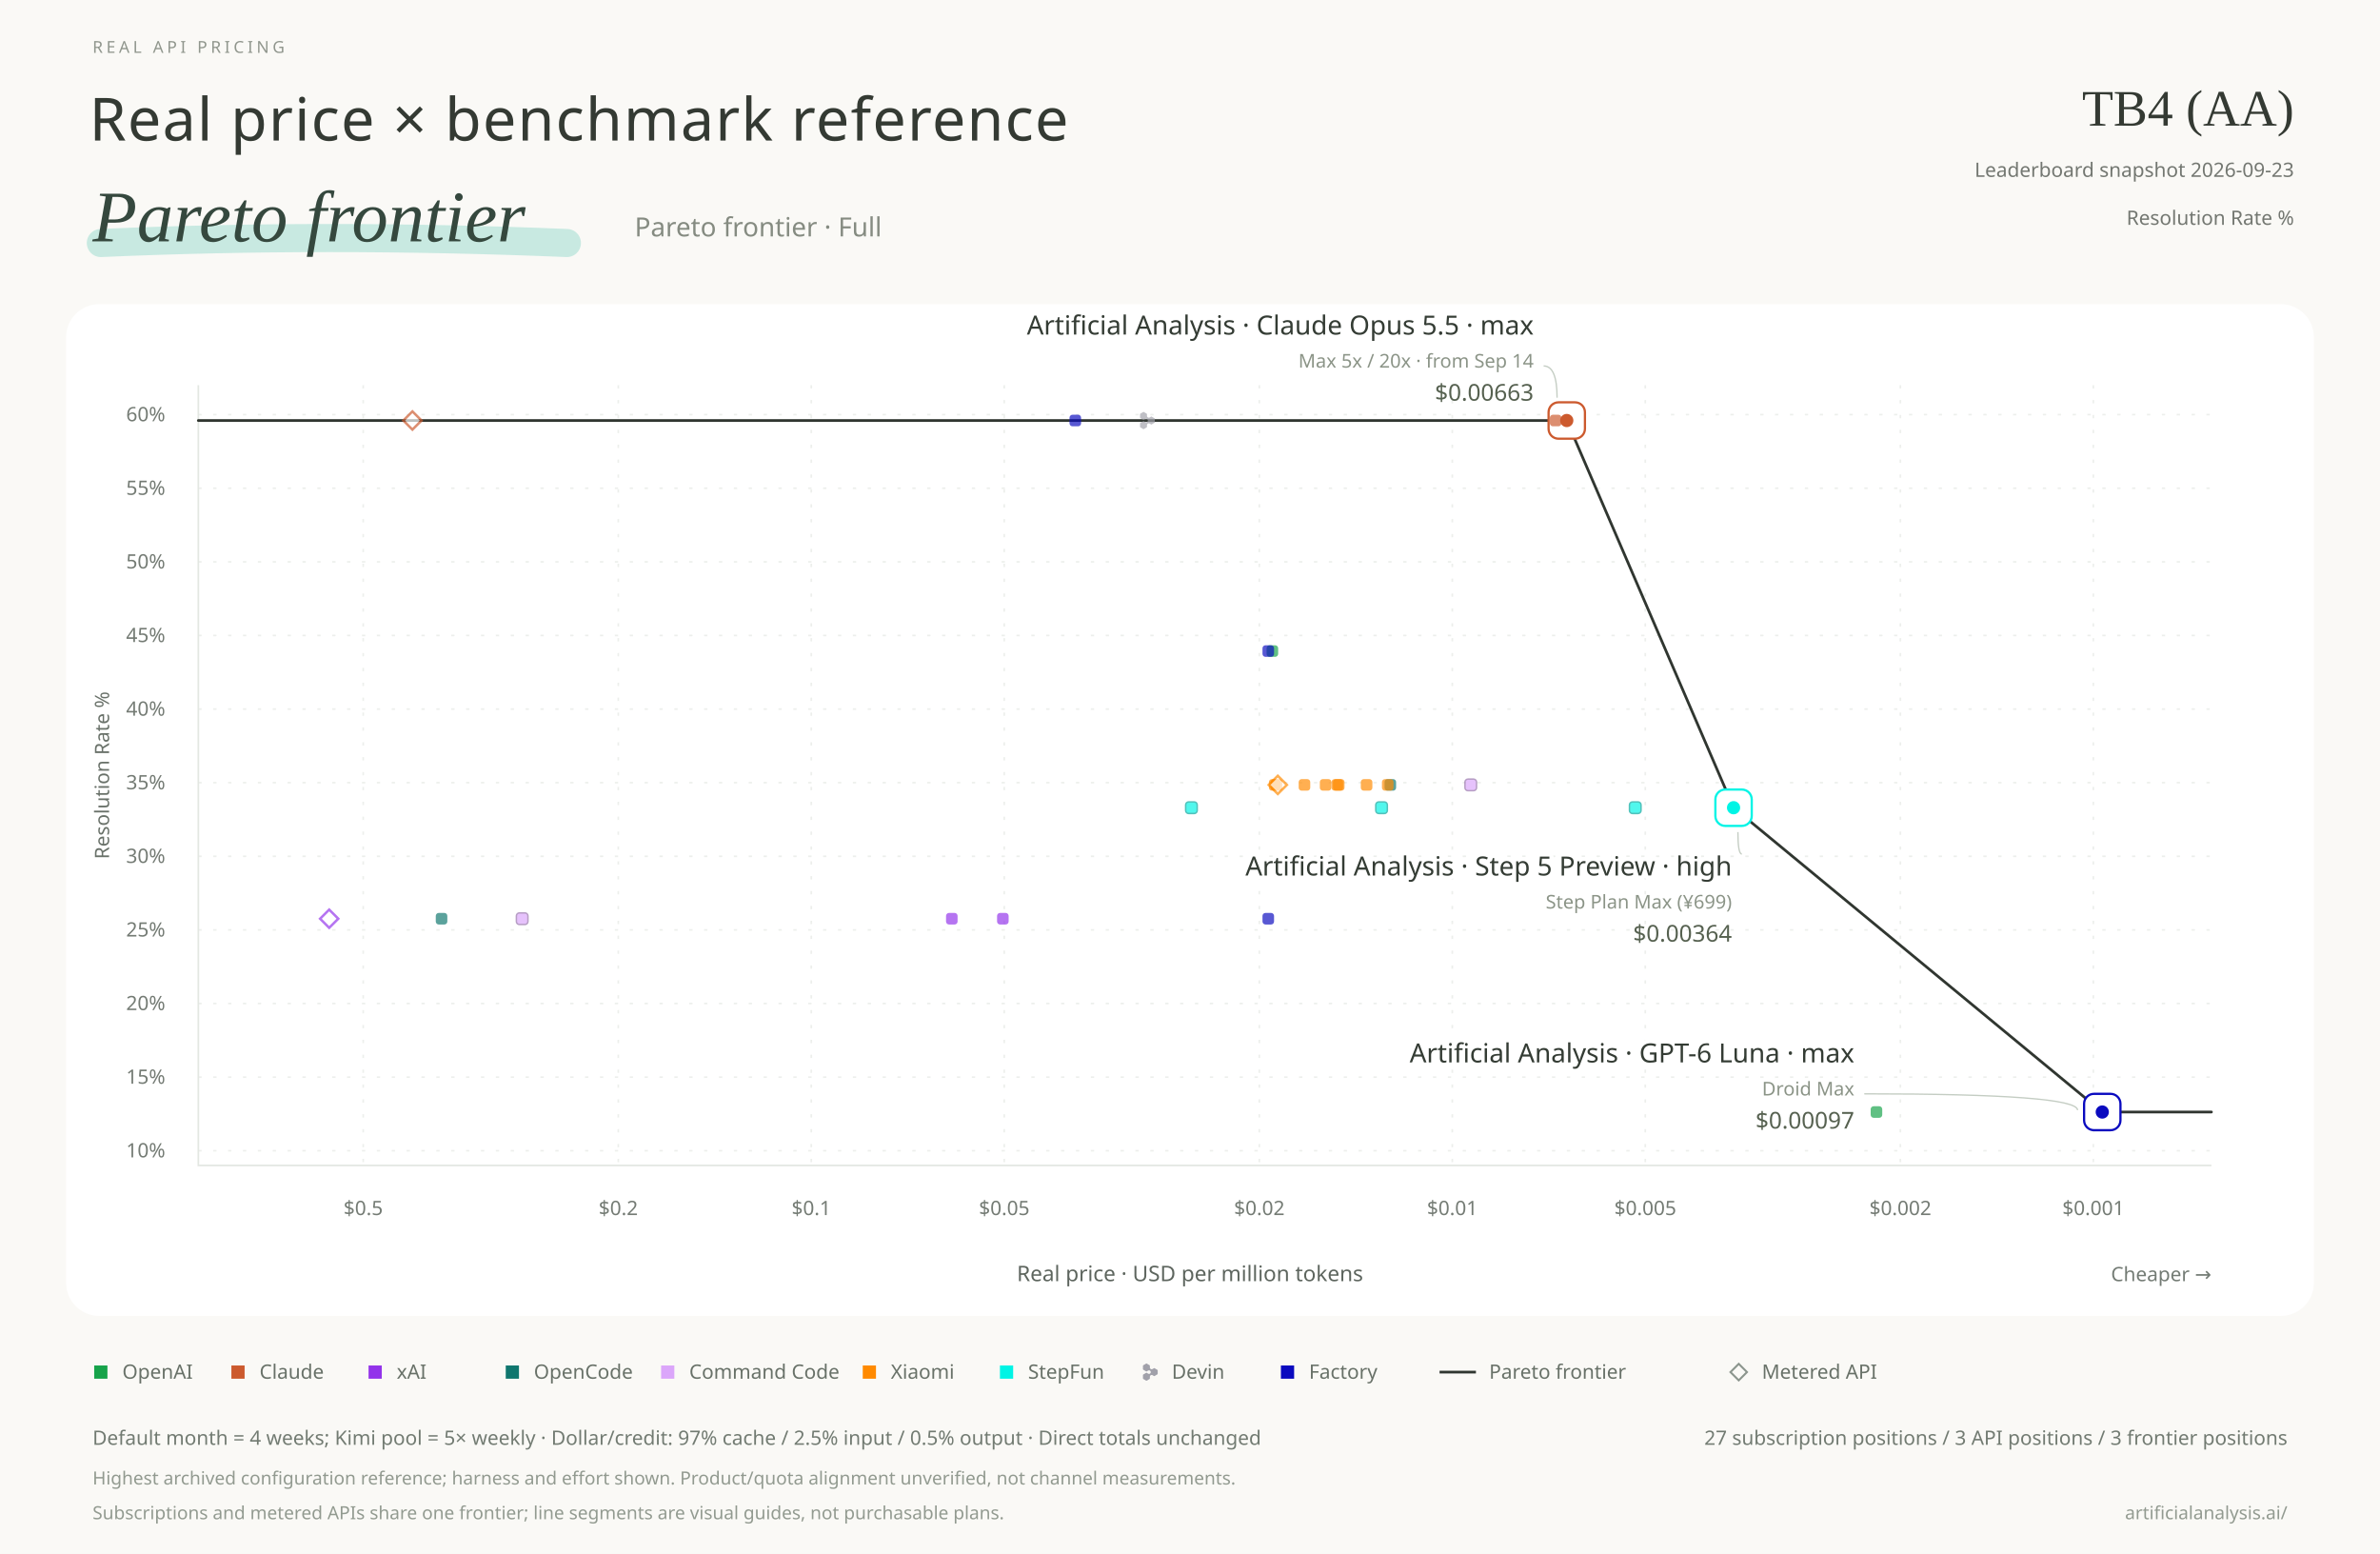
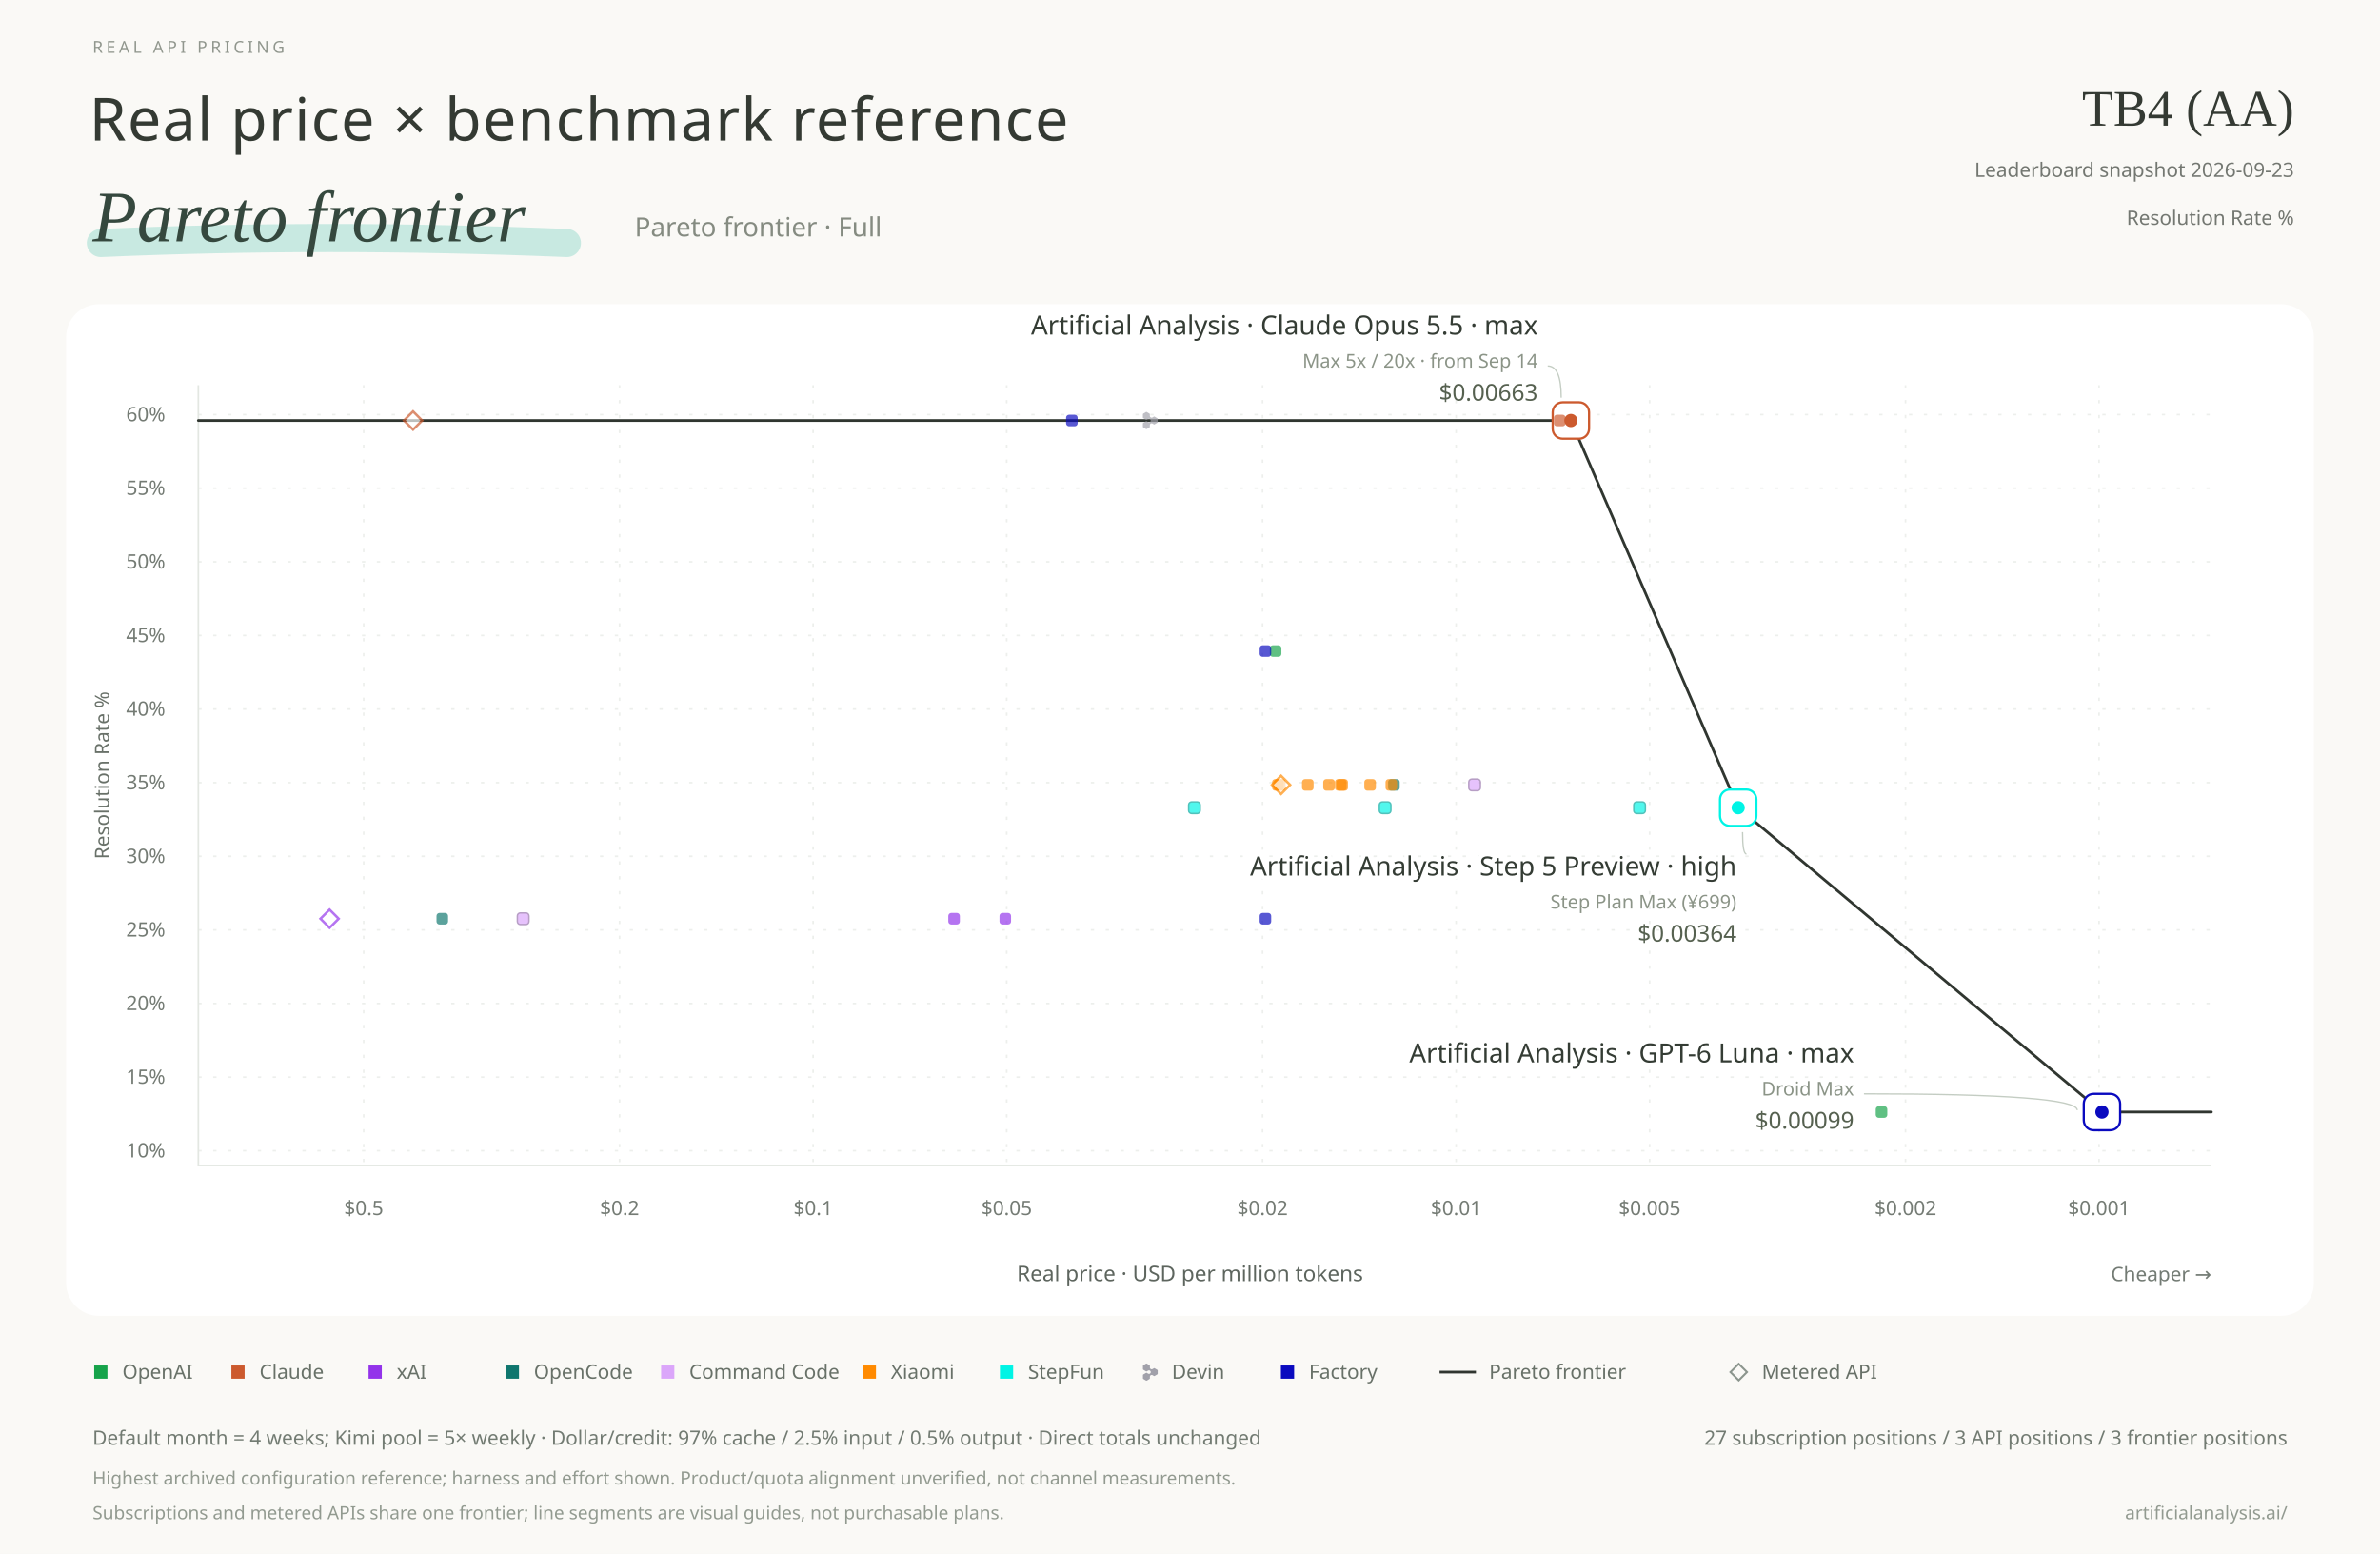
<svg xmlns="http://www.w3.org/2000/svg" width="1440" height="940" viewBox="0 0 1440 940" role="img" aria-labelledby="title desc">
  <style>text{font-family:"Microsoft YaHei","Segoe UI",sans-serif} .serif{font-family:"Times New Roman",serif} .number{font-family:"Segoe UI",sans-serif;font-variant-numeric:tabular-nums} .label-name{paint-order:stroke;stroke:#fff;stroke-width:5px;stroke-linejoin:round} .point:hover{opacity:1}</style>
  <rect width="1440" height="940" fill="#FAF9F6" />
  <text x="56.000" y="32.000" font-size="10" fill="#90968D" text-anchor="start" font-weight="400" letter-spacing="2.1">REAL API PRICING</text>
  <text x="54.000" y="85.000" font-size="36" fill="#343A33" text-anchor="start" font-weight="300" letter-spacing=".8">Real price × benchmark reference</text>
  <path d="M61 147 Q197 141 343 147" stroke="#9FDDD0" stroke-width="17" stroke-linecap="round" opacity=".55" fill="none" />
  <text x="56.000" y="146.000" font-size="44" fill="#35483E" text-anchor="start" font-weight="400" class="serif" font-style="italic">Pareto frontier</text>
  <text x="384.000" y="143.000" font-size="16" fill="#858B81" text-anchor="start" font-weight="300">Pareto frontier · Full</text>
  <text x="1388.000" y="76.000" font-size="31" fill="#343A33" text-anchor="end" font-weight="400" class="serif">TB4 (AA)</text>
  <text x="1388.000" y="107.000" font-size="12" fill="#737771" text-anchor="end" font-weight="400">Leaderboard snapshot  2026-09-23</text>
  <text x="1388.000" y="136.000" font-size="12" fill="#737771" text-anchor="end" font-weight="400">Resolution Rate %</text>
  <rect x="40" y="184" width="1360" height="612" rx="20" fill="#FFFFFF" />
-   <path d="M1266.560 233V705" stroke="#E8EBE7" stroke-dasharray="2 7" opacity=".8" />
-   <text x="1266.560" y="735.000" font-size="12" fill="#747B74" text-anchor="middle" font-weight="400" class="number">$0.001</text>
-   <path d="M1149.804 233V705" stroke="#E8EBE7" stroke-dasharray="2 7" opacity=".8" />
-   <text x="1149.804" y="735.000" font-size="12" fill="#747B74" text-anchor="middle" font-weight="400" class="number">$0.002</text>
-   <path d="M995.462 233V705" stroke="#E8EBE7" stroke-dasharray="2 7" opacity=".8" />
-   <text x="995.462" y="735.000" font-size="12" fill="#747B74" text-anchor="middle" font-weight="400" class="number">$0.005</text>
-   <path d="M878.706 233V705" stroke="#E8EBE7" stroke-dasharray="2 7" opacity=".8" />
-   <text x="878.706" y="735.000" font-size="12" fill="#747B74" text-anchor="middle" font-weight="400" class="number">$0.01</text>
-   <path d="M761.951 233V705" stroke="#E8EBE7" stroke-dasharray="2 7" opacity=".8" />
-   <text x="761.951" y="735.000" font-size="12" fill="#747B74" text-anchor="middle" font-weight="400" class="number">$0.02</text>
-   <path d="M607.609 233V705" stroke="#E8EBE7" stroke-dasharray="2 7" opacity=".8" />
-   <text x="607.609" y="735.000" font-size="12" fill="#747B74" text-anchor="middle" font-weight="400" class="number">$0.05</text>
-   <path d="M490.853 233V705" stroke="#E8EBE7" stroke-dasharray="2 7" opacity=".8" />
-   <text x="490.853" y="735.000" font-size="12" fill="#747B74" text-anchor="middle" font-weight="400" class="number">$0.1</text>
-   <path d="M374.098 233V705" stroke="#E8EBE7" stroke-dasharray="2 7" opacity=".8" />
-   <text x="374.098" y="735.000" font-size="12" fill="#747B74" text-anchor="middle" font-weight="400" class="number">$0.2</text>
-   <path d="M219.755 233V705" stroke="#E8EBE7" stroke-dasharray="2 7" opacity=".8" />
-   <text x="219.755" y="735.000" font-size="12" fill="#747B74" text-anchor="middle" font-weight="400" class="number">$0.5</text>
+   <path d="M1270.016 233V705" stroke="#E8EBE7" stroke-dasharray="2 7" opacity=".8" />
+   <text x="1270.016" y="735.000" font-size="12" fill="#747B74" text-anchor="middle" font-weight="400" class="number">$0.001</text>
+   <path d="M1152.909 233V705" stroke="#E8EBE7" stroke-dasharray="2 7" opacity=".8" />
+   <text x="1152.909" y="735.000" font-size="12" fill="#747B74" text-anchor="middle" font-weight="400" class="number">$0.002</text>
+   <path d="M998.101 233V705" stroke="#E8EBE7" stroke-dasharray="2 7" opacity=".8" />
+   <text x="998.101" y="735.000" font-size="12" fill="#747B74" text-anchor="middle" font-weight="400" class="number">$0.005</text>
+   <path d="M880.994 233V705" stroke="#E8EBE7" stroke-dasharray="2 7" opacity=".8" />
+   <text x="880.994" y="735.000" font-size="12" fill="#747B74" text-anchor="middle" font-weight="400" class="number">$0.01</text>
+   <path d="M763.886 233V705" stroke="#E8EBE7" stroke-dasharray="2 7" opacity=".8" />
+   <text x="763.886" y="735.000" font-size="12" fill="#747B74" text-anchor="middle" font-weight="400" class="number">$0.02</text>
+   <path d="M609.079 233V705" stroke="#E8EBE7" stroke-dasharray="2 7" opacity=".8" />
+   <text x="609.079" y="735.000" font-size="12" fill="#747B74" text-anchor="middle" font-weight="400" class="number">$0.05</text>
+   <path d="M491.971 233V705" stroke="#E8EBE7" stroke-dasharray="2 7" opacity=".8" />
+   <text x="491.971" y="735.000" font-size="12" fill="#747B74" text-anchor="middle" font-weight="400" class="number">$0.1</text>
+   <path d="M374.864 233V705" stroke="#E8EBE7" stroke-dasharray="2 7" opacity=".8" />
+   <text x="374.864" y="735.000" font-size="12" fill="#747B74" text-anchor="middle" font-weight="400" class="number">$0.2</text>
+   <path d="M220.056 233V705" stroke="#E8EBE7" stroke-dasharray="2 7" opacity=".8" />
+   <text x="220.056" y="735.000" font-size="12" fill="#747B74" text-anchor="middle" font-weight="400" class="number">$0.5</text>
  <path d="M120 696.094H1338" stroke="#E8EBE7" stroke-dasharray="2 7" opacity=".8" />
  <text x="100.000" y="700.094" font-size="12" fill="#747B74" text-anchor="end" font-weight="400" class="number">10%</text>
  <path d="M120 651.566H1338" stroke="#E8EBE7" stroke-dasharray="2 7" opacity=".8" />
  <text x="100.000" y="655.566" font-size="12" fill="#747B74" text-anchor="end" font-weight="400" class="number">15%</text>
  <path d="M120 607.038H1338" stroke="#E8EBE7" stroke-dasharray="2 7" opacity=".8" />
  <text x="100.000" y="611.038" font-size="12" fill="#747B74" text-anchor="end" font-weight="400" class="number">20%</text>
  <path d="M120 562.509H1338" stroke="#E8EBE7" stroke-dasharray="2 7" opacity=".8" />
  <text x="100.000" y="566.509" font-size="12" fill="#747B74" text-anchor="end" font-weight="400" class="number">25%</text>
  <path d="M120 517.981H1338" stroke="#E8EBE7" stroke-dasharray="2 7" opacity=".8" />
  <text x="100.000" y="521.981" font-size="12" fill="#747B74" text-anchor="end" font-weight="400" class="number">30%</text>
  <path d="M120 473.453H1338" stroke="#E8EBE7" stroke-dasharray="2 7" opacity=".8" />
  <text x="100.000" y="477.453" font-size="12" fill="#747B74" text-anchor="end" font-weight="400" class="number">35%</text>
  <path d="M120 428.925H1338" stroke="#E8EBE7" stroke-dasharray="2 7" opacity=".8" />
  <text x="100.000" y="432.925" font-size="12" fill="#747B74" text-anchor="end" font-weight="400" class="number">40%</text>
  <path d="M120 384.396H1338" stroke="#E8EBE7" stroke-dasharray="2 7" opacity=".8" />
  <text x="100.000" y="388.396" font-size="12" fill="#747B74" text-anchor="end" font-weight="400" class="number">45%</text>
  <path d="M120 339.868H1338" stroke="#E8EBE7" stroke-dasharray="2 7" opacity=".8" />
  <text x="100.000" y="343.868" font-size="12" fill="#747B74" text-anchor="end" font-weight="400" class="number">50%</text>
  <path d="M120 295.340H1338" stroke="#E8EBE7" stroke-dasharray="2 7" opacity=".8" />
  <text x="100.000" y="299.340" font-size="12" fill="#747B74" text-anchor="end" font-weight="400" class="number">55%</text>
  <path d="M120 250.811H1338" stroke="#E8EBE7" stroke-dasharray="2 7" opacity=".8" />
  <text x="100.000" y="254.811" font-size="12" fill="#747B74" text-anchor="end" font-weight="400" class="number">60%</text>
  <path d="M120 233V705H1338" fill="none" stroke="#E3E7E2" />
  <text x="66.000" y="469.000" font-size="12" fill="#697169" text-anchor="middle" font-weight="400" transform="rotate(-90 66 469.0)">Resolution Rate %</text>
  <text x="720.000" y="775.000" font-size="13" fill="#5D655E" text-anchor="middle" font-weight="400">Real price · USD per million tokens</text>
  <text x="1338.000" y="775.000" font-size="12" fill="#737B74" text-anchor="end" font-weight="400">Cheaper →</text>
-   <path id="frontier" d="M120.000,254.374 L947.956,254.374 L1048.874,488.592 L1271.963,672.672 L1338.000,672.672" fill="none" stroke="#303630" stroke-width="1.65" stroke-linecap="round" stroke-linejoin="round" />
-   <g class="point" data-billing="subscription" data-frontier="false" data-price="0.019083969" data-score="43.94" data-x="769.848" data-y="393.836" transform="translate(769.848 393.836)">
+   <path id="frontier" d="M120.000,254.374 L950.452,254.374 L1051.674,488.592 L1271.764,672.672 L1338.000,672.672" fill="none" stroke="#303630" stroke-width="1.65" stroke-linecap="round" stroke-linejoin="round" />
+   <g class="point" data-billing="subscription" data-frontier="false" data-price="0.019083969" data-score="43.94" data-x="771.807" data-y="393.836" transform="translate(771.807 393.836)">
    <rect x="-3.5" y="-3.5" width="7" height="7" rx="1.8" fill="#16A34A" opacity=".68" />
  </g>
-   <g class="point" data-billing="subscription" data-frontier="false" data-price="0.0021793614" data-score="12.63" data-x="1135.338" data-y="672.672" transform="translate(1135.338 672.672)">
+   <g class="point" data-billing="subscription" data-frontier="false" data-price="0.0021793614" data-score="12.63" data-x="1138.399" data-y="672.672" transform="translate(1138.399 672.672)">
    <rect x="-3.5" y="-3.5" width="7" height="7" rx="1.8" fill="#16A34A" opacity=".68" />
  </g>
-   <g class="point" data-billing="subscription" data-frontier="false" data-price="0.029895366" data-score="59.6" data-x="694.242" data-y="254.374" transform="translate(694.242 254.374)">
+   <g class="point" data-billing="subscription" data-frontier="false" data-price="0.029895366" data-score="59.6" data-x="695.973" data-y="254.374" transform="translate(695.973 254.374)">
    <path transform="translate(-4.46 -5.23) scale(0.091)" d="M0 38.652V14.835C7.06768e-06 13.788 0.546 12.821 1.431 12.298L21.581 0.393C22.467 -0.131 23.558 -0.131 24.444 0.393L44.594 12.298C45.48 12.821 46.025 13.788 46.025 14.835V26.998C46.114 31.04 48.201 34.938 51.872 37.108C55.544 39.277 59.886 39.178 63.351 37.235L73.644 31.153C74.53 30.63 75.621 30.63 76.507 31.153L96.657 43.058C97.543 43.582 98.088 44.549 98.088 45.596V69.406C98.088 70.453 97.543 71.42 96.657 71.943L76.507 83.849C75.621 84.372 74.53 84.372 73.644 83.849L63.434 77.816C59.956 75.828 55.574 75.71 51.873 77.896C48.202 80.065 46.115 83.963 46.026 88.005V100.165C46.026 101.212 45.48 102.179 44.595 102.702L24.445 114.607C23.559 115.131 22.468 115.131 21.582 114.607L1.432 102.702C0.547 102.179 0.001 101.212 0.001 100.165V76.355C0.001 75.308 0.547 74.341 1.432 73.817L21.582 61.912C22.468 61.389 23.559 61.389 24.445 61.912L34.762 68.008C38.222 69.937 42.553 70.031 46.215 67.867C49.916 65.68 52.006 61.737 52.063 57.66C51.975 53.619 49.887 49.303 46.216 47.133C42.545 44.964 38.202 45.063 34.737 47.006L24.397 53.15C23.507 53.679 22.409 53.678 21.52 53.149L1.423 41.184C0.542 40.66 -7.06754e-06 39.695 0 38.652Z" fill="#A1A1AA" opacity="0.68" />
  </g>
-   <g class="point" data-billing="subscription" data-frontier="false" data-price="0.038737168" data-score="59.6" data-x="650.599" data-y="254.374" transform="translate(650.599 254.374)">
+   <g class="point" data-billing="subscription" data-frontier="false" data-price="0.039588282" data-score="59.6" data-x="648.527" data-y="254.374" transform="translate(648.527 254.374)">
    <rect x="-3.5" y="-3.5" width="7" height="7" rx="1.8" fill="#0A0ABF" opacity=".68" />
  </g>
-   <g class="point" data-billing="subscription" data-frontier="true" data-price="0.0066291018" data-score="59.6" data-x="947.956" data-y="254.374" transform="translate(947.956 254.374)">
+   <g class="point" data-billing="subscription" data-frontier="true" data-price="0.0066291018" data-score="59.6" data-x="950.452" data-y="254.374" transform="translate(950.452 254.374)">
    <rect x="-11" y="-11" width="22" height="22" rx="6" fill="#FFF" stroke="#CC5A2E" stroke-width="1.35" />
    <circle r="4" fill="#CC5A2E" />
  </g>
-   <g class="point" data-billing="subscription" data-frontier="false" data-price="0.0068989307" data-score="59.6" data-x="941.235" data-y="254.374" transform="translate(941.235 254.374)">
+   <g class="point" data-billing="subscription" data-frontier="false" data-price="0.0068989307" data-score="59.6" data-x="943.711" data-y="254.374" transform="translate(943.711 254.374)">
    <rect x="-3.5" y="-3.5" width="7" height="7" rx="1.8" fill="#CC5A2E" opacity=".68" />
  </g>
-   <g class="point" data-billing="subscription" data-frontier="false" data-price="0.060362173" data-score="25.76" data-x="575.884" data-y="555.741" transform="translate(575.884 555.741)">
+   <g class="point" data-billing="subscription" data-frontier="false" data-price="0.060362173" data-score="25.76" data-x="577.259" data-y="555.741" transform="translate(577.259 555.741)">
    <rect x="-3.5" y="-3.5" width="7" height="7" rx="1.8" fill="#9333EA" opacity=".68" />
  </g>
-   <g class="point" data-billing="subscription" data-frontier="false" data-price="0.050251256" data-score="25.76" data-x="606.764" data-y="555.741" transform="translate(606.764 555.741)">
+   <g class="point" data-billing="subscription" data-frontier="false" data-price="0.050251256" data-score="25.76" data-x="608.232" data-y="555.741" transform="translate(608.232 555.741)">
    <rect x="-3.5" y="-3.5" width="7" height="7" rx="1.8" fill="#9333EA" opacity=".68" />
  </g>
-   <g class="point" data-billing="subscription" data-frontier="false" data-price="0.37735849" data-score="25.76" data-x="267.157" data-y="555.741" transform="translate(267.157 555.741)">
+   <g class="point" data-billing="subscription" data-frontier="false" data-price="0.37735849" data-score="25.76" data-x="267.601" data-y="555.741" transform="translate(267.601 555.741)">
    <rect x="-3.5" y="-3.5" width="7" height="7" rx="1.8" fill="#0F766E" opacity=".68" />
  </g>
-   <g class="point" data-billing="subscription" data-frontier="false" data-price="0.012493753" data-score="34.85" data-x="841.204" data-y="474.789" transform="translate(841.204 474.789)">
+   <g class="point" data-billing="subscription" data-frontier="false" data-price="0.012493753" data-score="34.85" data-x="843.378" data-y="474.789" transform="translate(843.378 474.789)">
    <rect x="-3.5" y="-3.5" width="7" height="7" rx="1.8" fill="#0F766E" opacity=".68" />
  </g>
-   <g class="point" data-billing="subscription" data-frontier="false" data-price="0.28248588" data-score="25.76" data-x="315.933" data-y="555.741" transform="translate(315.933 555.741)">
+   <g class="point" data-billing="subscription" data-frontier="false" data-price="0.28248588" data-score="25.76" data-x="316.523" data-y="555.741" transform="translate(316.523 555.741)">
    <rect x="-3.5" y="-3.5" width="7" height="7" rx="1.8" fill="#DBA6FA" opacity=".68" stroke="#9571AA" stroke-width=".9" />
  </g>
-   <g class="point" data-billing="subscription" data-frontier="false" data-price="0.0093589144" data-score="34.85" data-x="889.867" data-y="474.789" transform="translate(889.867 474.789)">
+   <g class="point" data-billing="subscription" data-frontier="false" data-price="0.0093589144" data-score="34.85" data-x="892.188" data-y="474.789" transform="translate(892.188 474.789)">
    <rect x="-3.5" y="-3.5" width="7" height="7" rx="1.8" fill="#DBA6FA" opacity=".68" stroke="#9571AA" stroke-width=".9" />
  </g>
-   <g class="point" data-billing="subscription" data-frontier="false" data-price="0.025524451" data-score="33.3" data-x="720.867" data-y="488.592" transform="translate(720.867 488.592)">
+   <g class="point" data-billing="subscription" data-frontier="false" data-price="0.025524451" data-score="33.3" data-x="722.678" data-y="488.592" transform="translate(722.678 488.592)">
    <rect x="-3.5" y="-3.5" width="7" height="7" rx="1.8" fill="#00F4E5" opacity=".68" stroke="#00A69C" stroke-width=".9" />
  </g>
-   <g class="point" data-billing="subscription" data-frontier="false" data-price="0.012893591" data-score="33.3" data-x="835.898" data-y="488.592" transform="translate(835.898 488.592)">
+   <g class="point" data-billing="subscription" data-frontier="false" data-price="0.012893591" data-score="33.3" data-x="838.056" data-y="488.592" transform="translate(838.056 488.592)">
    <rect x="-3.5" y="-3.5" width="7" height="7" rx="1.8" fill="#00F4E5" opacity=".68" stroke="#00A69C" stroke-width=".9" />
  </g>
-   <g class="point" data-billing="subscription" data-frontier="false" data-price="0.0051833009" data-score="33.3" data-x="989.397" data-y="488.592" transform="translate(989.397 488.592)">
+   <g class="point" data-billing="subscription" data-frontier="false" data-price="0.0051833009" data-score="33.3" data-x="992.018" data-y="488.592" transform="translate(992.018 488.592)">
    <rect x="-3.5" y="-3.5" width="7" height="7" rx="1.8" fill="#00F4E5" opacity=".68" stroke="#00A69C" stroke-width=".9" />
  </g>
-   <g class="point" data-billing="subscription" data-frontier="true" data-price="0.0036413211" data-score="33.3" data-x="1048.874" data-y="488.592" transform="translate(1048.874 488.592)">
+   <g class="point" data-billing="subscription" data-frontier="true" data-price="0.0036413211" data-score="33.3" data-x="1051.674" data-y="488.592" transform="translate(1051.674 488.592)">
    <rect x="-11" y="-11" width="22" height="22" rx="6" fill="#FFF" stroke="#00F4E5" stroke-width="1.35" />
    <circle r="4" fill="#00F4E5" />
  </g>
-   <g class="point" data-billing="subscription" data-frontier="false" data-price="0.018927445" data-score="34.85" data-x="771.235" data-y="474.789" transform="translate(771.235 474.789)">
+   <g class="point" data-billing="subscription" data-frontier="false" data-price="0.018927445" data-score="34.85" data-x="773.199" data-y="474.789" transform="translate(773.199 474.789)">
    <rect x="-3.5" y="-3.5" width="7" height="7" rx="1.8" fill="#FF8A00" opacity=".68" />
  </g>
-   <g class="point" data-billing="subscription" data-frontier="false" data-price="0.01511335" data-score="34.85" data-x="809.141" data-y="474.789" transform="translate(809.141 474.789)">
+   <g class="point" data-billing="subscription" data-frontier="false" data-price="0.01511335" data-score="34.85" data-x="811.218" data-y="474.789" transform="translate(811.218 474.789)">
    <rect x="-3.5" y="-3.5" width="7" height="7" rx="1.8" fill="#FF8A00" opacity=".68" />
  </g>
-   <g class="point" data-billing="subscription" data-frontier="false" data-price="0.01880141" data-score="34.85" data-x="772.361" data-y="474.789" transform="translate(772.361 474.789)">
+   <g class="point" data-billing="subscription" data-frontier="false" data-price="0.01880141" data-score="34.85" data-x="774.327" data-y="474.789" transform="translate(774.327 474.789)">
    <rect x="-3.5" y="-3.5" width="7" height="7" rx="1.8" fill="#FF8A00" opacity=".68" />
  </g>
-   <g class="point" data-billing="subscription" data-frontier="false" data-price="0.015037594" data-score="34.85" data-x="809.987" data-y="474.789" transform="translate(809.987 474.789)">
+   <g class="point" data-billing="subscription" data-frontier="false" data-price="0.015037594" data-score="34.85" data-x="812.067" data-y="474.789" transform="translate(812.067 474.789)">
    <rect x="-3.5" y="-3.5" width="7" height="7" rx="1.8" fill="#FF8A00" opacity=".68" />
  </g>
-   <g class="point" data-billing="subscription" data-frontier="false" data-price="0.017006803" data-score="34.85" data-x="789.259" data-y="474.789" transform="translate(789.259 474.789)">
+   <g class="point" data-billing="subscription" data-frontier="false" data-price="0.017006803" data-score="34.85" data-x="791.276" data-y="474.789" transform="translate(791.276 474.789)">
    <rect x="-3.5" y="-3.5" width="7" height="7" rx="1.8" fill="#FF8A00" opacity=".68" />
  </g>
-   <g class="point" data-billing="subscription" data-frontier="false" data-price="0.013605442" data-score="34.85" data-x="826.846" data-y="474.789" transform="translate(826.846 474.789)">
+   <g class="point" data-billing="subscription" data-frontier="false" data-price="0.013605442" data-score="34.85" data-x="828.976" data-y="474.789" transform="translate(828.976 474.789)">
    <rect x="-3.5" y="-3.5" width="7" height="7" rx="1.8" fill="#FF8A00" opacity=".68" />
  </g>
-   <g class="point" data-billing="subscription" data-frontier="false" data-price="0.015762926" data-score="34.85" data-x="802.052" data-y="474.789" transform="translate(802.052 474.789)">
+   <g class="point" data-billing="subscription" data-frontier="false" data-price="0.015762926" data-score="34.85" data-x="804.109" data-y="474.789" transform="translate(804.109 474.789)">
    <rect x="-3.5" y="-3.5" width="7" height="7" rx="1.8" fill="#FF8A00" opacity=".68" />
  </g>
-   <g class="point" data-billing="subscription" data-frontier="false" data-price="0.01261034" data-score="34.85" data-x="839.639" data-y="474.789" transform="translate(839.639 474.789)">
+   <g class="point" data-billing="subscription" data-frontier="false" data-price="0.01261034" data-score="34.85" data-x="841.809" data-y="474.789" transform="translate(841.809 474.789)">
    <rect x="-3.5" y="-3.5" width="7" height="7" rx="1.8" fill="#FF8A00" opacity=".68" />
  </g>
-   <g class="point" data-billing="subscription" data-frontier="false" data-price="0.019368584" data-score="43.94" data-x="767.355" data-y="393.836" transform="translate(767.355 393.836)">
+   <g class="point" data-billing="subscription" data-frontier="false" data-price="0.019794141" data-score="43.94" data-x="765.634" data-y="393.836" transform="translate(765.634 393.836)">
    <rect x="-3.5" y="-3.5" width="7" height="7" rx="1.8" fill="#0A0ABF" opacity=".68" />
  </g>
-   <g class="point" data-billing="subscription" data-frontier="true" data-price="0.00096842921" data-score="12.63" data-x="1271.963" data-y="672.672" transform="translate(1271.963 672.672)">
+   <g class="point" data-billing="subscription" data-frontier="true" data-price="0.00098970705" data-score="12.63" data-x="1271.764" data-y="672.672" transform="translate(1271.764 672.672)">
    <rect x="-11" y="-11" width="22" height="22" rx="6" fill="#FFF" stroke="#0A0ABF" stroke-width="1.35" />
    <circle r="4" fill="#0A0ABF" />
  </g>
-   <g class="point" data-billing="subscription" data-frontier="false" data-price="0.019368584" data-score="25.76" data-x="767.355" data-y="555.741" transform="translate(767.355 555.741)">
+   <g class="point" data-billing="subscription" data-frontier="false" data-price="0.019794141" data-score="25.76" data-x="765.634" data-y="555.741" transform="translate(765.634 555.741)">
    <rect x="-3.5" y="-3.5" width="7" height="7" rx="1.8" fill="#0A0ABF" opacity=".68" />
  </g>
-   <g class="point" data-billing="metered" data-frontier="false" data-price="0.565" data-score="25.76" data-x="199.169" data-y="555.741" transform="translate(199.169 555.741)">
+   <g class="point" data-billing="metered" data-frontier="false" data-price="0.565" data-score="25.76" data-x="199.407" data-y="555.741" transform="translate(199.407 555.741)">
    <path d="M0 -5.5L5.5 0 0 5.5 -5.5 0Z" fill="white" stroke="#9333EA" stroke-width="1.5" opacity=".68" />
  </g>
-   <g class="point" data-billing="metered" data-frontier="false" data-price="0.018717" data-score="34.85" data-x="773.119" data-y="474.789" transform="translate(773.119 474.789)">
+   <g class="point" data-billing="metered" data-frontier="false" data-price="0.018717" data-score="34.85" data-x="775.088" data-y="474.789" transform="translate(775.088 474.789)">
    <path d="M0 -5.5L5.5 0 0 5.5 -5.5 0Z" fill="white" stroke="#FF8A00" stroke-width="1.5" opacity=".68" />
  </g>
-   <g class="point" data-billing="metered" data-frontier="false" data-price="0.419" data-score="59.6" data-x="249.525" data-y="254.374" transform="translate(249.525 254.374)">
+   <g class="point" data-billing="metered" data-frontier="false" data-price="0.419" data-score="59.6" data-x="249.916" data-y="254.374" transform="translate(249.916 254.374)">
    <path d="M0 -5.5L5.5 0 0 5.5 -5.5 0Z" fill="white" stroke="#CC5A2E" stroke-width="1.5" opacity=".68" />
  </g>
  <g class="front-label" data-model="claude-opus-5.5">
-     <path d="M942.098,240.565Q942.098,221.374 933.956,221.374" stroke="#C4CDC3" stroke-width=".8" fill="none" />
-     <text x="927.956" y="202.374" font-size="16" fill="#343C34" text-anchor="end" font-weight="400" class="label-name">Artificial Analysis · Claude Opus 5.5 · max</text>
-     <text x="927.956" y="222.374" font-size="11.5" fill="#8B9487" text-anchor="end" font-weight="400">Max 5x / 20x · from Sep 14</text>
-     <text x="927.956" y="242.374" font-size="14" fill="#566150" text-anchor="end" font-weight="400" class="number">$0.00663</text>
+     <path d="M944.594,240.565Q944.594,221.374 936.452,221.374" stroke="#C4CDC3" stroke-width=".8" fill="none" />
+     <text x="930.452" y="202.374" font-size="16" fill="#343C34" text-anchor="end" font-weight="400" class="label-name">Artificial Analysis · Claude Opus 5.5 · max</text>
+     <text x="930.452" y="222.374" font-size="11.5" fill="#8B9487" text-anchor="end" font-weight="400">Max 5x / 20x · from Sep 14</text>
+     <text x="930.452" y="242.374" font-size="14" fill="#566150" text-anchor="end" font-weight="400" class="number">$0.00663</text>
  </g>
  <g class="front-label" data-model="step-5-preview">
-     <path d="M1051.510,503.359Q1051.510,516.592 1053.874,516.592" stroke="#C4CDC3" stroke-width=".8" fill="none" />
-     <text x="1047.874" y="529.592" font-size="16" fill="#343C34" text-anchor="end" font-weight="400" class="label-name">Artificial Analysis · Step 5 Preview · high</text>
-     <text x="1047.874" y="549.592" font-size="11.5" fill="#8B9487" text-anchor="end" font-weight="400">Step Plan Max (¥699)</text>
-     <text x="1047.874" y="569.592" font-size="14" fill="#566150" text-anchor="end" font-weight="400" class="number">$0.00364</text>
+     <path d="M1054.311,503.359Q1054.311,516.592 1056.674,516.592" stroke="#C4CDC3" stroke-width=".8" fill="none" />
+     <text x="1050.674" y="529.592" font-size="16" fill="#343C34" text-anchor="end" font-weight="400" class="label-name">Artificial Analysis · Step 5 Preview · high</text>
+     <text x="1050.674" y="549.592" font-size="11.5" fill="#8B9487" text-anchor="end" font-weight="400">Step Plan Max (¥699)</text>
+     <text x="1050.674" y="569.592" font-size="14" fill="#566150" text-anchor="end" font-weight="400" class="number">$0.00364</text>
  </g>
  <g class="front-label" data-model="gpt-6-luna">
-     <path d="M1257.007,671.530Q1257.007,661.672 1127.963,661.672" stroke="#C4CDC3" stroke-width=".8" fill="none" />
-     <text x="1121.963" y="642.672" font-size="16" fill="#343C34" text-anchor="end" font-weight="400" class="label-name">Artificial Analysis · GPT-6 Luna · max</text>
-     <text x="1121.963" y="662.672" font-size="11.5" fill="#8B9487" text-anchor="end" font-weight="400">Droid Max</text>
-     <text x="1121.963" y="682.672" font-size="14" fill="#566150" text-anchor="end" font-weight="400" class="number">$0.00097</text>
+     <path d="M1256.808,671.530Q1256.808,661.672 1127.764,661.672" stroke="#C4CDC3" stroke-width=".8" fill="none" />
+     <text x="1121.764" y="642.672" font-size="16" fill="#343C34" text-anchor="end" font-weight="400" class="label-name">Artificial Analysis · GPT-6 Luna · max</text>
+     <text x="1121.764" y="662.672" font-size="11.5" fill="#8B9487" text-anchor="end" font-weight="400">Droid Max</text>
+     <text x="1121.764" y="682.672" font-size="14" fill="#566150" text-anchor="end" font-weight="400" class="number">$0.00099</text>
  </g>
  <rect x="57" y="826" width="8" height="8" fill="#16A34A" />
  <text x="74.000" y="834.000" font-size="12" fill="#687168" text-anchor="start" font-weight="400">OpenAI</text>
  <rect x="140" y="826" width="8" height="8" fill="#CC5A2E" />
  <text x="157.000" y="834.000" font-size="12" fill="#687168" text-anchor="start" font-weight="400">Claude</text>
  <rect x="223" y="826" width="8" height="8" fill="#9333EA" />
  <text x="240.000" y="834.000" font-size="12" fill="#687168" text-anchor="start" font-weight="400">xAI</text>
  <rect x="306" y="826" width="8" height="8" fill="#0F766E" />
  <text x="323.000" y="834.000" font-size="12" fill="#687168" text-anchor="start" font-weight="400">OpenCode</text>
  <rect x="400" y="826" width="8" height="8" fill="#DBA6FA" />
  <text x="417.000" y="834.000" font-size="12" fill="#687168" text-anchor="start" font-weight="400">Command Code</text>
  <rect x="522" y="826" width="8" height="8" fill="#FF8A00" />
  <text x="539.000" y="834.000" font-size="12" fill="#687168" text-anchor="start" font-weight="400">Xiaomi</text>
  <rect x="605" y="826" width="8" height="8" fill="#00F4E5" />
  <text x="622.000" y="834.000" font-size="12" fill="#687168" text-anchor="start" font-weight="400">StepFun</text>
  <path transform="translate(691.54 824.77) scale(0.091)" d="M0 38.652V14.835C7.06768e-06 13.788 0.546 12.821 1.431 12.298L21.581 0.393C22.467 -0.131 23.558 -0.131 24.444 0.393L44.594 12.298C45.48 12.821 46.025 13.788 46.025 14.835V26.998C46.114 31.04 48.201 34.938 51.872 37.108C55.544 39.277 59.886 39.178 63.351 37.235L73.644 31.153C74.53 30.63 75.621 30.63 76.507 31.153L96.657 43.058C97.543 43.582 98.088 44.549 98.088 45.596V69.406C98.088 70.453 97.543 71.42 96.657 71.943L76.507 83.849C75.621 84.372 74.53 84.372 73.644 83.849L63.434 77.816C59.956 75.828 55.574 75.71 51.873 77.896C48.202 80.065 46.115 83.963 46.026 88.005V100.165C46.026 101.212 45.48 102.179 44.595 102.702L24.445 114.607C23.559 115.131 22.468 115.131 21.582 114.607L1.432 102.702C0.547 102.179 0.001 101.212 0.001 100.165V76.355C0.001 75.308 0.547 74.341 1.432 73.817L21.582 61.912C22.468 61.389 23.559 61.389 24.445 61.912L34.762 68.008C38.222 69.937 42.553 70.031 46.215 67.867C49.916 65.68 52.006 61.737 52.063 57.66C51.975 53.619 49.887 49.303 46.216 47.133C42.545 44.964 38.202 45.063 34.737 47.006L24.397 53.15C23.507 53.679 22.409 53.678 21.52 53.149L1.423 41.184C0.542 40.66 -7.06754e-06 39.695 0 38.652Z" fill="#A1A1AA" opacity="1.0" />
  <text x="709.000" y="834.000" font-size="12" fill="#687168" text-anchor="start" font-weight="400">Devin</text>
  <rect x="775" y="826" width="8" height="8" fill="#0A0ABF" />
  <text x="792.000" y="834.000" font-size="12" fill="#687168" text-anchor="start" font-weight="400">Factory</text>
  <path d="M871 830h22" stroke="#303630" stroke-width="1.65" />
  <text x="901.000" y="834.000" font-size="12" fill="#687168" text-anchor="start" font-weight="400">Pareto frontier</text>
  <path d="M1052 825l5 5-5 5-5-5Z" fill="none" stroke="#8B958D" stroke-width="1.2" />
  <text x="1066.000" y="834.000" font-size="12" fill="#687168" text-anchor="start" font-weight="400">Metered API</text>
  <text x="56.000" y="874.000" font-size="12" fill="#727B72" text-anchor="start" font-weight="400">Default month = 4 weeks; Kimi pool = 5× weekly · Dollar/credit: 97% cache / 2.5% input / 0.5% output · Direct totals unchanged</text>
  <text x="1384.000" y="874.000" font-size="12" fill="#727B72" text-anchor="end" font-weight="400">27 subscription positions / 3 API positions / 3 frontier positions</text>
  <text x="56.000" y="898.000" font-size="11" fill="#929A90" text-anchor="start" font-weight="400">Highest archived configuration reference; harness and effort shown. Product/quota alignment unverified, not channel measurements.</text>
  <text x="56.000" y="919.000" font-size="11" fill="#929A90" text-anchor="start" font-weight="400">Subscriptions and metered APIs share one frontier; line segments are visual guides, not purchasable plans.</text>
  <text x="1384.000" y="919.000" font-size="11" fill="#929A90" text-anchor="end" font-weight="400">artificialanalysis.ai/</text>
</svg>
